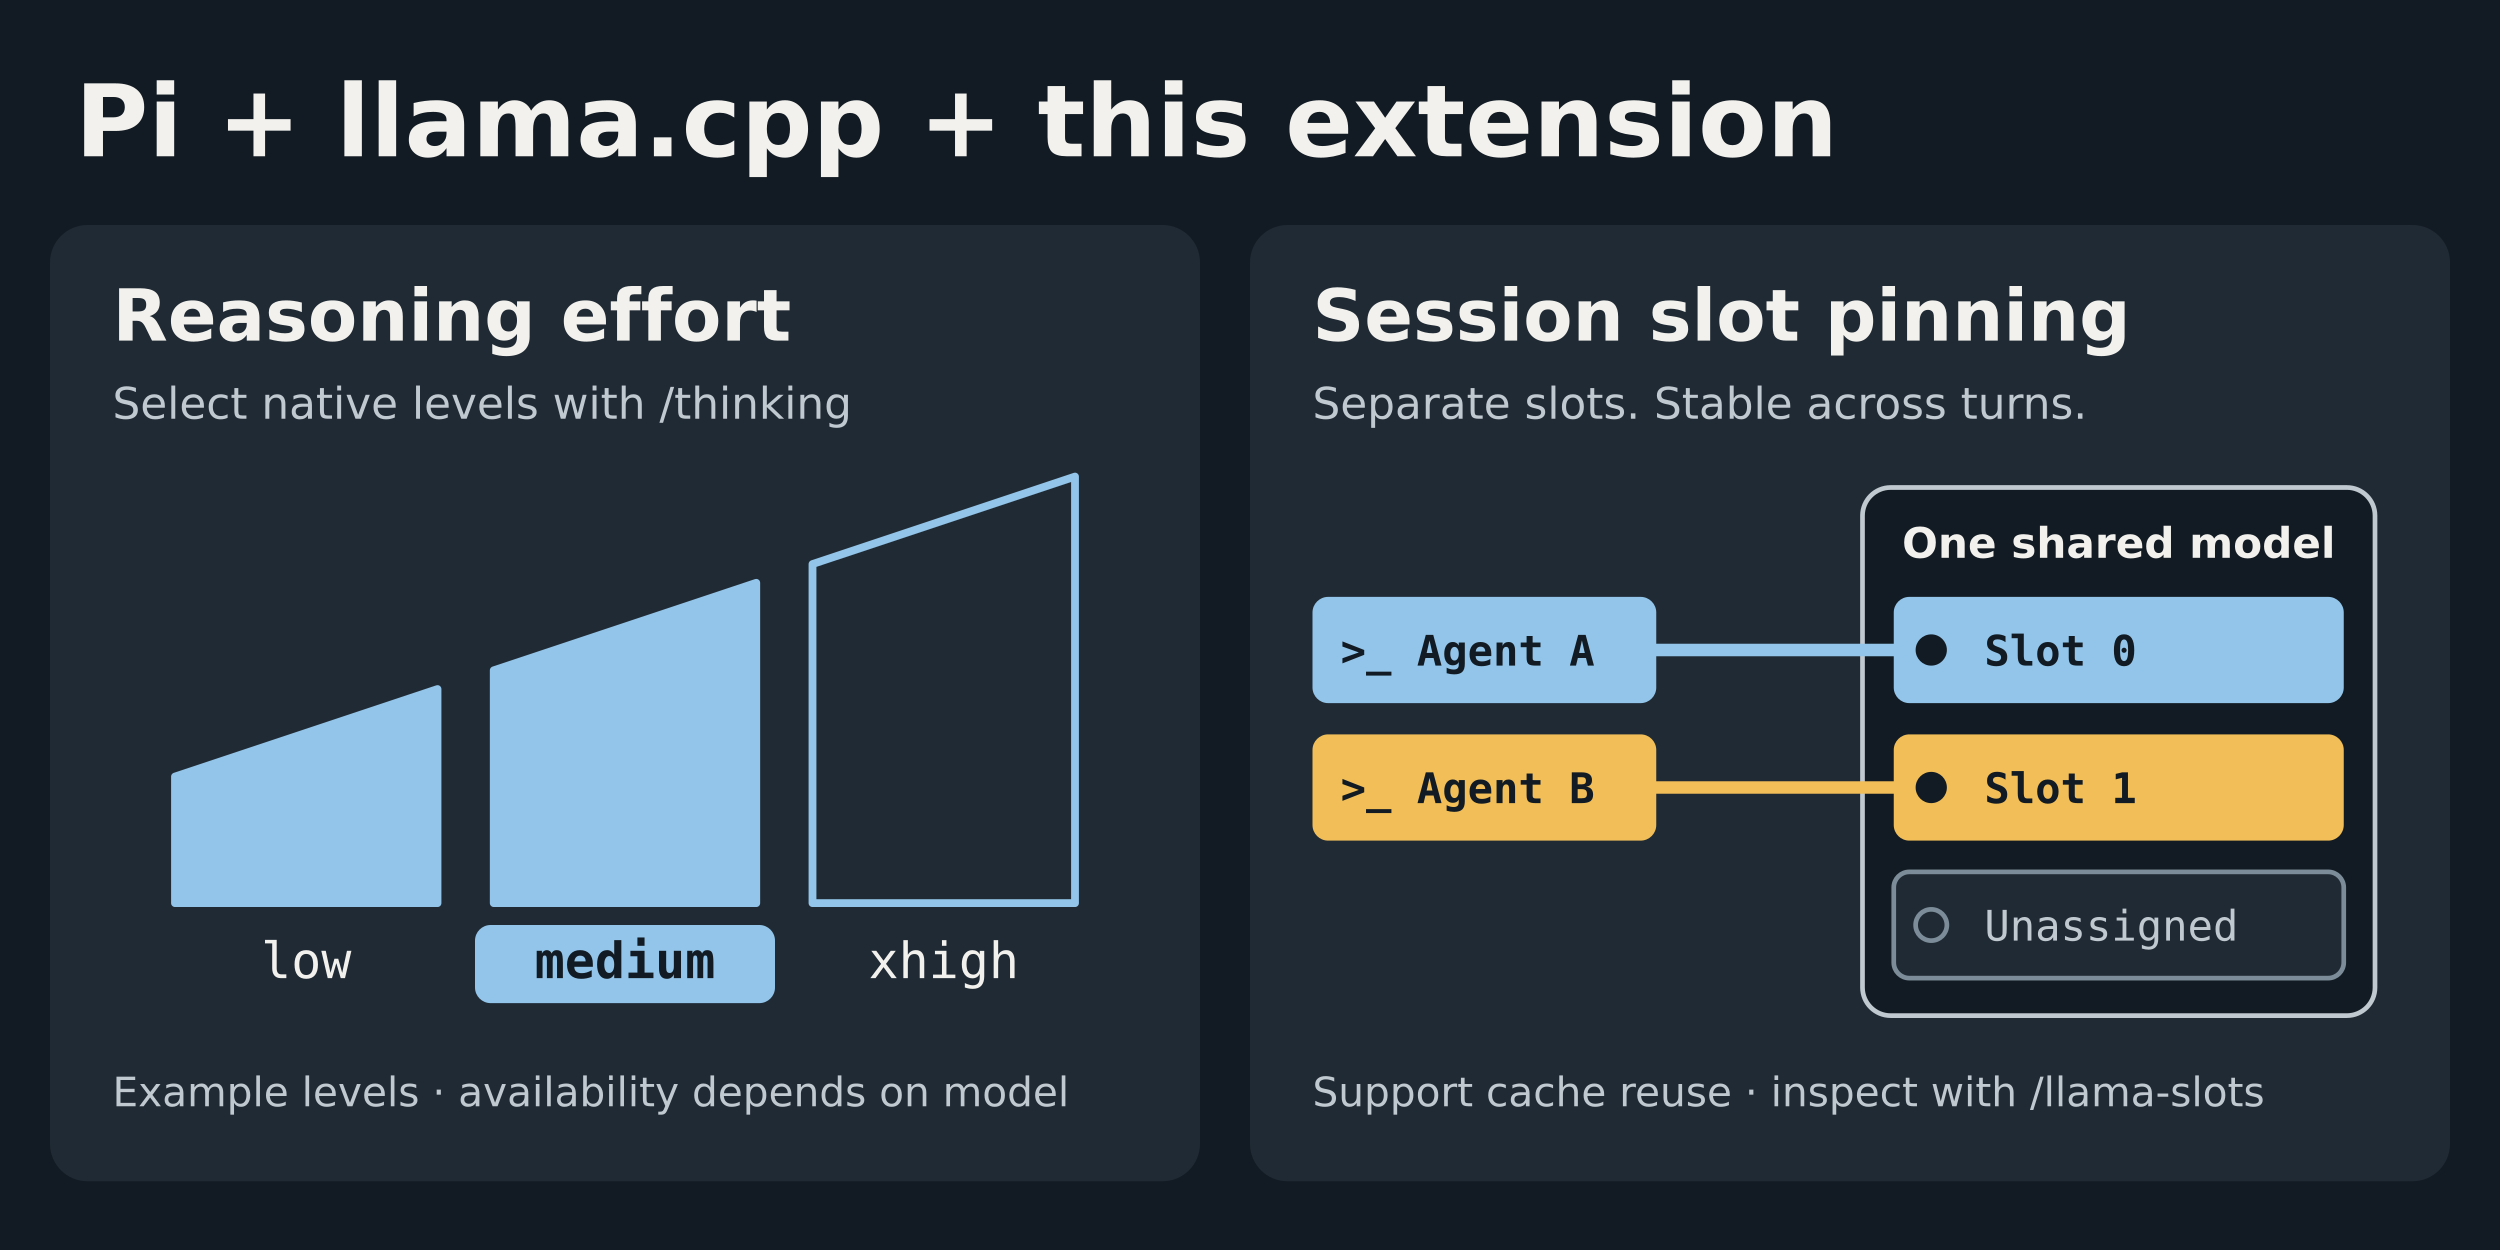
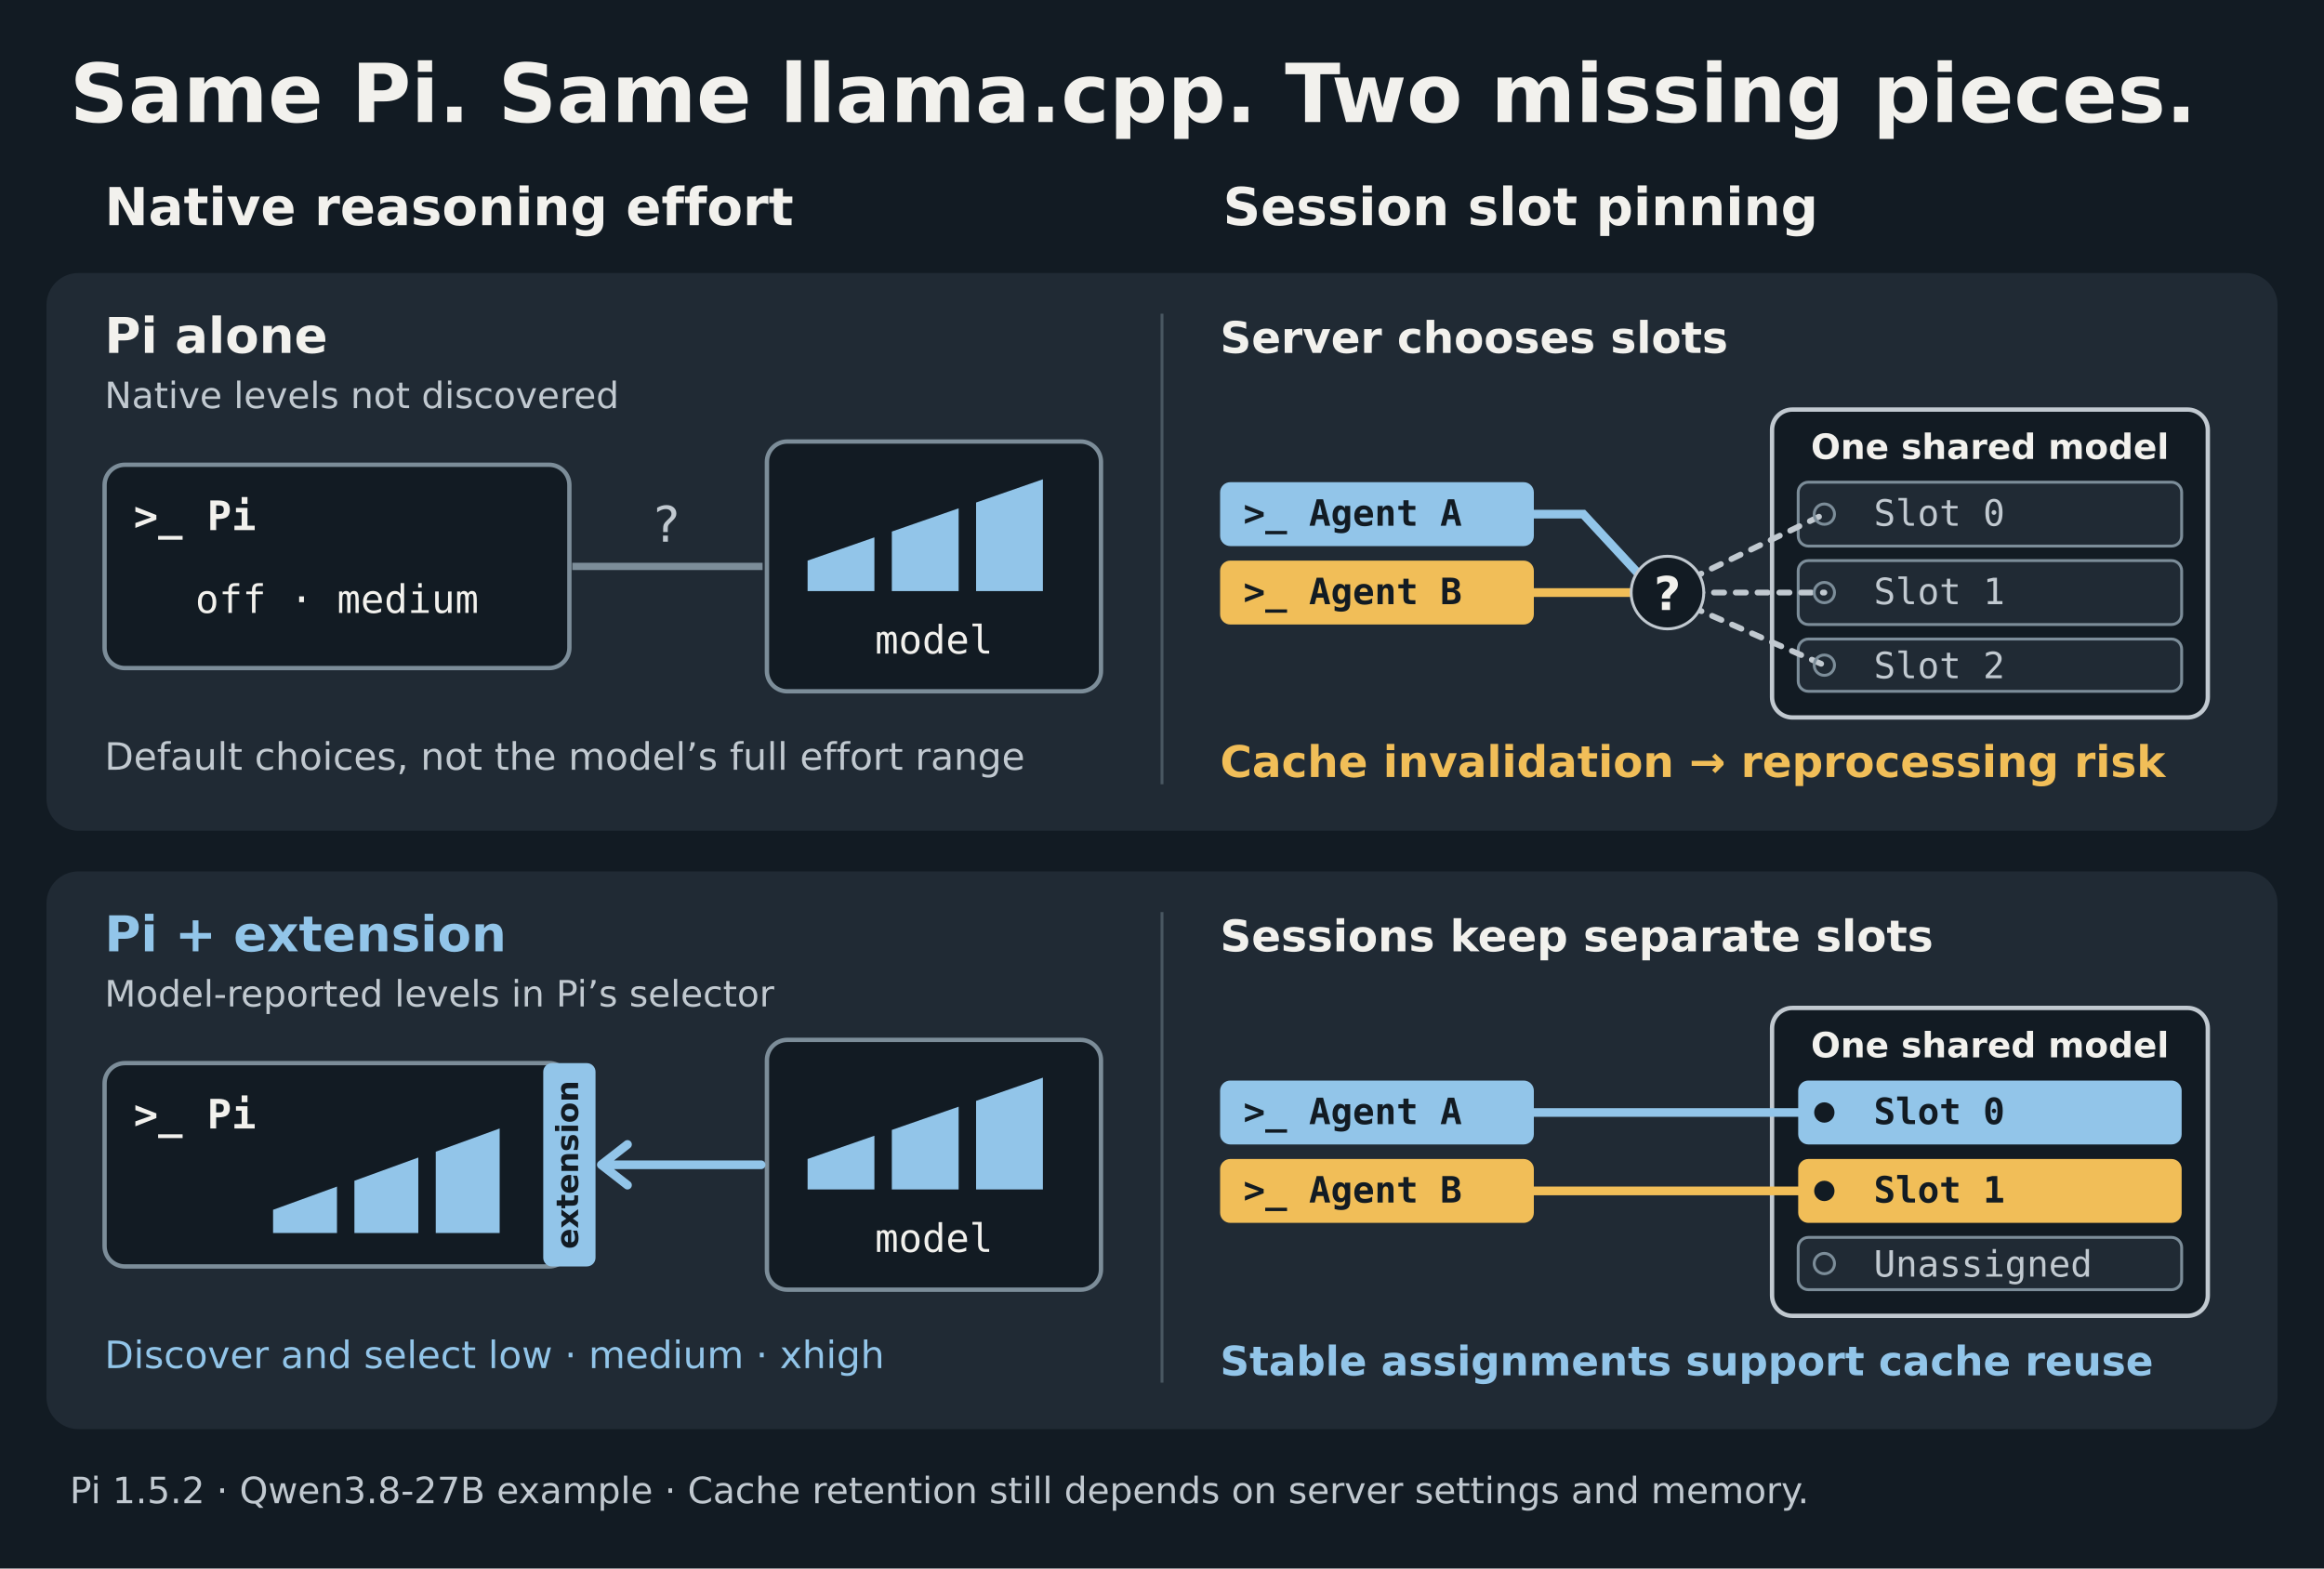
- <svg xmlns="http://www.w3.org/2000/svg" width="1600" height="800" viewBox="0 0 1600 800">
-   <rect width="1600" height="800" fill="#121B23" />
+ <svg xmlns="http://www.w3.org/2000/svg" width="1600" height="1080" viewBox="0 0 1600 1080">
+   <rect width="1600" height="1080" fill="#121B23" />
  <g font-family="DejaVu Sans, sans-serif" fill="#F2F1ED">
-     <text x="48" y="100" font-size="64" font-weight="bold">Pi + llama.cpp + this extension</text>
-     <rect x="32" y="144" width="736" height="612" rx="24" fill="#202A34" />
-     <rect x="800" y="144" width="768" height="612" rx="24" fill="#202A34" />
-     <g font-size="46" font-weight="bold">
-       <text x="72" y="218">Reasoning effort</text>
-       <text x="840" y="218">Session slot pinning</text>
+     <text x="48" y="84" font-size="56" font-weight="bold">Same Pi. Same llama.cpp. Two missing pieces.</text>
+     <text x="72" y="155" font-size="36" font-weight="bold">Native reasoning effort</text>
+     <text x="842" y="155" font-size="36" font-weight="bold">Session slot pinning</text>
+     <rect x="32" y="188" width="1536" height="384" rx="22" fill="#202A34" />
+     <rect x="32" y="600" width="1536" height="384" rx="22" fill="#202A34" />
+     <path d="M800 216 V540 M800 628 V952" stroke="#495761" stroke-width="2" />
+     <g font-size="34" font-weight="bold">
+       <text x="72" y="243">Pi alone</text>
+       <text x="72" y="655" fill="#92C5E9">Pi + extension</text>
    </g>
-     <g font-size="28" fill="#C1C9D0">
-       <text x="72" y="268">Select native levels with /thinking</text>
-       <text x="840" y="268">Separate slots. Stable across turns.</text>
+     <g font-size="25" fill="#C1C9D0">
+       <text x="72" y="281">Native levels not discovered</text>
+       <text x="72" y="693">Model-reported levels in Pi’s selector</text>
    </g>
-     <g stroke="#92C5E9" stroke-width="5" stroke-linejoin="round">
-       <path d="M112 497 L280 441 V578 H112 Z" fill="#92C5E9" />
-       <path d="M316 429 L484 373 V578 H316 Z" fill="#92C5E9" />
-       <path d="M520 361 L688 305 V578 H520 Z" fill="none" />
+     <g fill="#121B23" stroke="#7C8D99" stroke-width="3">
+       <rect x="72" y="320" width="320" height="140" rx="14" />
+       <rect x="528" y="304" width="230" height="172" rx="14" />
+       <rect x="72" y="732" width="320" height="140" rx="14" />
+       <rect x="528" y="716" width="230" height="172" rx="14" />
    </g>
-     <g font-family="DejaVu Sans Mono, monospace" font-size="32" text-anchor="middle">
-       <text x="196" y="626">low</text>
-       <rect x="304" y="592" width="192" height="50" rx="10" fill="#92C5E9" />
-       <text x="400" y="626" fill="#121B23" font-weight="bold">medium</text>
-       <text x="604" y="626">xhigh</text>
+     <g font-family="DejaVu Sans Mono, monospace" font-size="28" font-weight="bold">
+       <text x="92" y="365">&gt;_ Pi</text>
+       <text x="92" y="777">&gt;_ Pi</text>
    </g>
-     <text x="72" y="708" font-size="26" fill="#C1C9D0">Example levels · availability depends on model</text>
-     <rect x="1192" y="312" width="328" height="338" rx="18" fill="#121B23" stroke="#C1C9D0" stroke-width="3" />
-     <text x="1356" y="357" text-anchor="middle" font-size="27" font-weight="bold">One shared model</text>
-     <rect x="1212" y="382" width="288" height="68" rx="10" fill="#92C5E9" />
-     <rect x="1212" y="470" width="288" height="68" rx="10" fill="#F1BE58" />
-     <rect x="1212" y="558" width="288" height="68" rx="10" fill="#202A34" stroke="#7C8D99" stroke-width="3" />
-     <g fill="none" stroke-width="8" stroke-linecap="round">
-       <path d="M1060 416 H1236" stroke="#92C5E9" />
-       <path d="M1060 504 H1236" stroke="#F1BE58" />
+     <g font-family="DejaVu Sans Mono, monospace" font-size="27" text-anchor="middle">
+       <text x="232" y="422">off · medium</text>
+       <text x="643" y="450">model</text>
+       <text x="643" y="862">model</text>
    </g>
-     <rect x="840" y="382" width="220" height="68" rx="10" fill="#92C5E9" />
-     <rect x="840" y="470" width="220" height="68" rx="10" fill="#F1BE58" />
-     <g font-family="DejaVu Sans Mono, monospace" font-size="27" font-weight="bold" fill="#121B23">
-       <text x="858" y="426">&gt;_ Agent A</text>
-       <text x="858" y="514">&gt;_ Agent B</text>
-       <text x="1270" y="426">Slot 0</text>
-       <text x="1270" y="514">Slot 1</text>
+     <g fill="#92C5E9">
+       <path d="M556 386 L602 370 V407 H556 Z M614 366 L660 350 V407 H614 Z M672 346 L718 330 V407 H672 Z" />
+       <path d="M556 798 L602 782 V819 H556 Z M614 778 L660 762 V819 H614 Z M672 758 L718 742 V819 H672 Z" />
+       <path d="M188 833 L232 817 V849 H188 Z M244 813 L288 797 V849 H244 Z M300 793 L344 777 V849 H300 Z" />
    </g>
-     <circle cx="1236" cy="416" r="10" fill="#121B23" />
-     <circle cx="1236" cy="504" r="10" fill="#121B23" />
-     <circle cx="1236" cy="592" r="10" fill="none" stroke="#7C8D99" stroke-width="3" />
-     <text x="1270" y="602" font-family="DejaVu Sans Mono, monospace" font-size="27" fill="#C1C9D0">Unassigned</text>
-     <text x="840" y="708" font-size="26" fill="#C1C9D0">Support cache reuse · inspect with /llama-slots</text>
+     <path d="M394 390 H525" stroke="#7C8D99" stroke-width="5" />
+     <text x="459" y="373" font-size="34" text-anchor="middle" fill="#C1C9D0">?</text>
+     <rect x="374" y="732" width="36" height="140" rx="6" fill="#92C5E9" />
+     <text transform="translate(398 802) rotate(-90)" text-anchor="middle" font-size="21" fill="#121B23" font-weight="bold">extension</text>
+     <path d="M414 802 H524 M432 788 L414 802 L432 816" stroke="#92C5E9" stroke-width="6" fill="none" stroke-linecap="round" stroke-linejoin="round" />
+     <text x="72" y="530" font-size="26" fill="#C1C9D0">Default choices, not the model’s full effort range</text>
+     <text x="72" y="942" font-size="26" fill="#92C5E9">Discover and select low · medium · xhigh</text>
+     <text x="840" y="243" font-size="30" font-weight="bold">Server chooses slots</text>
+     <text x="840" y="655" font-size="30" font-weight="bold">Sessions keep separate slots</text>
+     <g fill="#121B23" stroke="#C1C9D0" stroke-width="3">
+       <rect x="1220" y="282" width="300" height="212" rx="14" />
+       <rect x="1220" y="694" width="300" height="212" rx="14" />
+     </g>
+     <g font-size="24" text-anchor="middle" font-weight="bold">
+       <text x="1370" y="316">One shared model</text>
+       <text x="1370" y="728">One shared model</text>
+     </g>
+     <g fill="#202A34" stroke="#7C8D99" stroke-width="2">
+       <rect x="1238" y="332" width="264" height="44" rx="7" />
+       <rect x="1238" y="386" width="264" height="44" rx="7" />
+       <rect x="1238" y="440" width="264" height="36" rx="7" />
+       <rect x="1238" y="852" width="264" height="36" rx="7" />
+     </g>
+     <g fill="none" stroke-width="6" stroke-linecap="round">
+       <path d="M1056 354 H1090 L1140 408" stroke="#92C5E9" />
+       <path d="M1056 408 H1140" stroke="#F1BE58" />
+       <path d="M1165 398 L1256 354 M1165 408 H1256 M1165 418 L1256 458" stroke="#C1C9D0" stroke-width="4" stroke-dasharray="7 8" />
+       <path d="M1056 766 H1256" stroke="#92C5E9" />
+       <path d="M1056 820 H1256" stroke="#F1BE58" />
+     </g>
+     <circle cx="1148" cy="408" r="25" fill="#121B23" stroke="#C1C9D0" stroke-width="2" />
+     <text x="1148" y="420" text-anchor="middle" font-size="32" font-weight="bold">?</text>
+     <g fill="#92C5E9">
+       <rect x="840" y="332" width="216" height="44" rx="7" />
+       <rect x="840" y="744" width="216" height="44" rx="7" />
+       <rect x="1238" y="744" width="264" height="44" rx="7" />
+     </g>
+     <g fill="#F1BE58">
+       <rect x="840" y="386" width="216" height="44" rx="7" />
+       <rect x="840" y="798" width="216" height="44" rx="7" />
+       <rect x="1238" y="798" width="264" height="44" rx="7" />
+     </g>
+     <g font-family="DejaVu Sans Mono, monospace" font-size="25" font-weight="bold" fill="#121B23">
+       <text x="856" y="362">&gt;_ Agent A</text>
+       <text x="856" y="416">&gt;_ Agent B</text>
+       <text x="856" y="774">&gt;_ Agent A</text>
+       <text x="856" y="828">&gt;_ Agent B</text>
+       <text x="1290" y="774">Slot 0</text>
+       <text x="1290" y="828">Slot 1</text>
+     </g>
+     <g font-family="DejaVu Sans Mono, monospace" font-size="25" fill="#C1C9D0">
+       <text x="1290" y="362">Slot 0</text>
+       <text x="1290" y="416">Slot 1</text>
+       <text x="1290" y="467">Slot 2</text>
+       <text x="1290" y="879">Unassigned</text>
+     </g>
+     <g fill="#121B23">
+       <circle cx="1256" cy="766" r="7" />
+       <circle cx="1256" cy="820" r="7" />
+     </g>
+     <g fill="none" stroke="#7C8D99" stroke-width="2">
+       <circle cx="1256" cy="354" r="7" />
+       <circle cx="1256" cy="408" r="7" />
+       <circle cx="1256" cy="458" r="7" />
+       <circle cx="1256" cy="870" r="7" />
+     </g>
+     <text x="840" y="535" font-size="30" font-weight="bold" fill="#F1BE58">Cache invalidation → reprocessing risk</text>
+     <text x="840" y="947" font-size="28" font-weight="bold" fill="#92C5E9">Stable assignments support cache reuse</text>
+     <text x="48" y="1035" font-size="25" fill="#C1C9D0">Pi 1.5.2 · Qwen3.8-27B example · Cache retention still depends on server settings and memory.</text>
  </g>
</svg>
